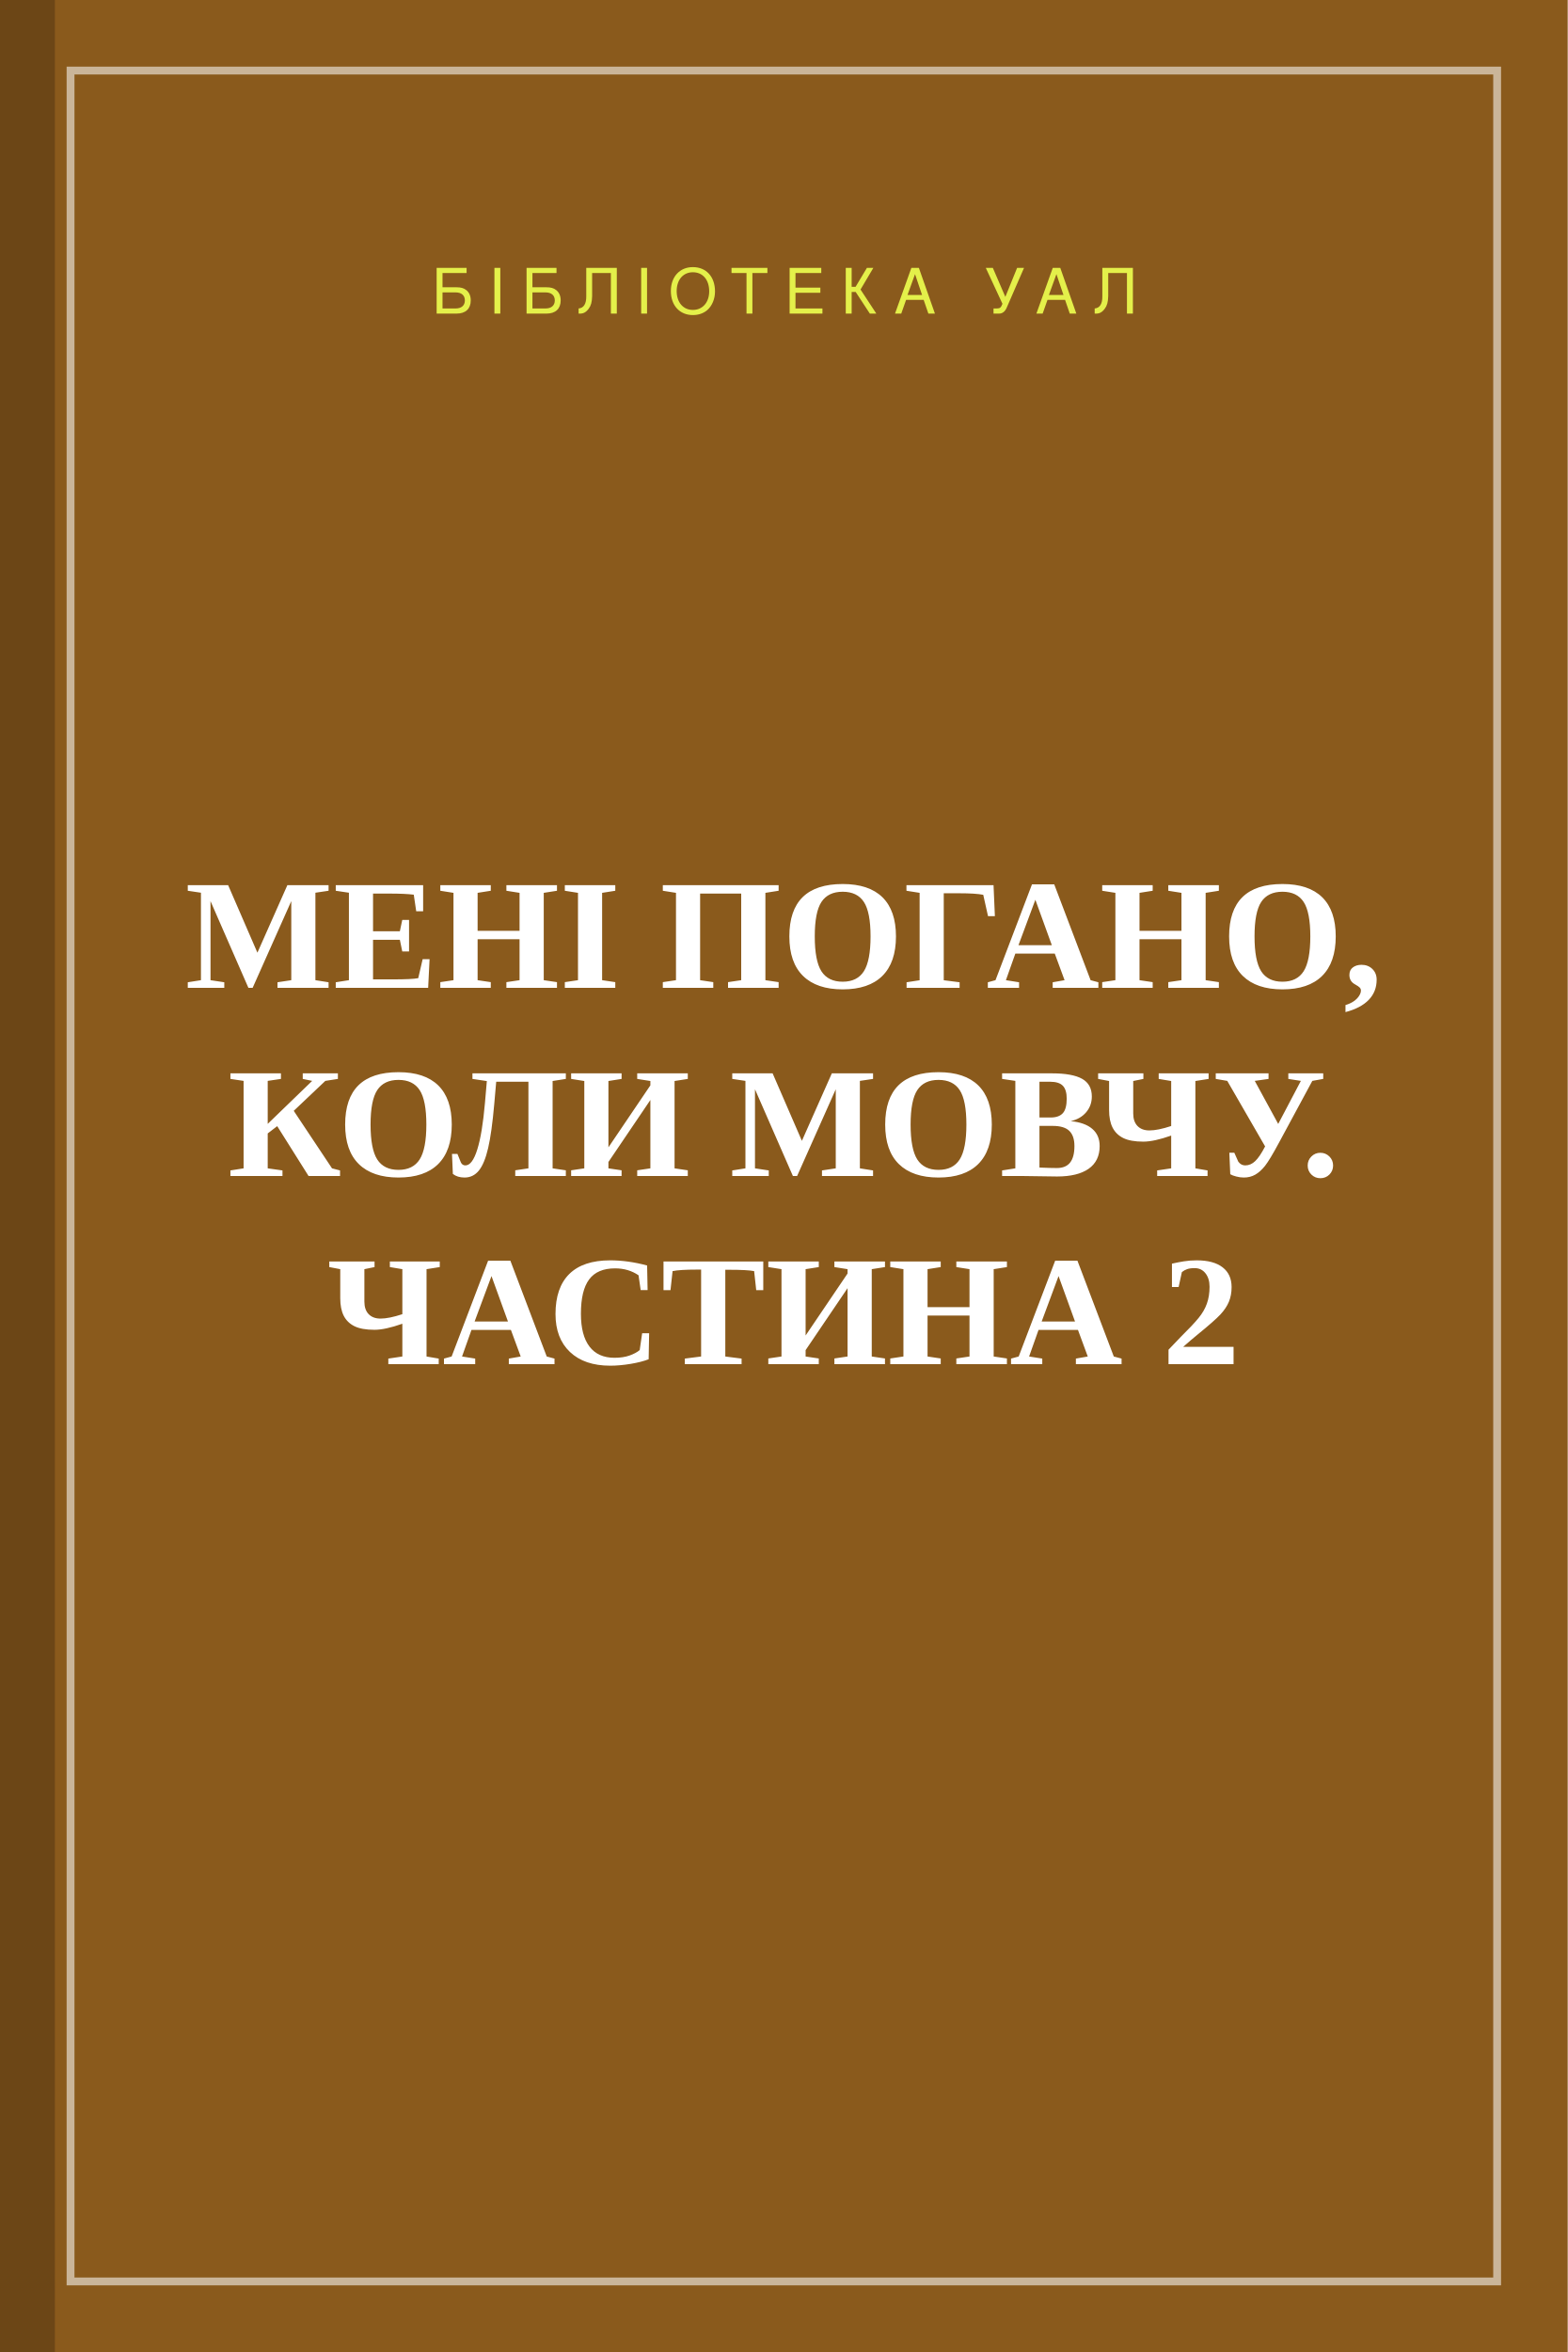
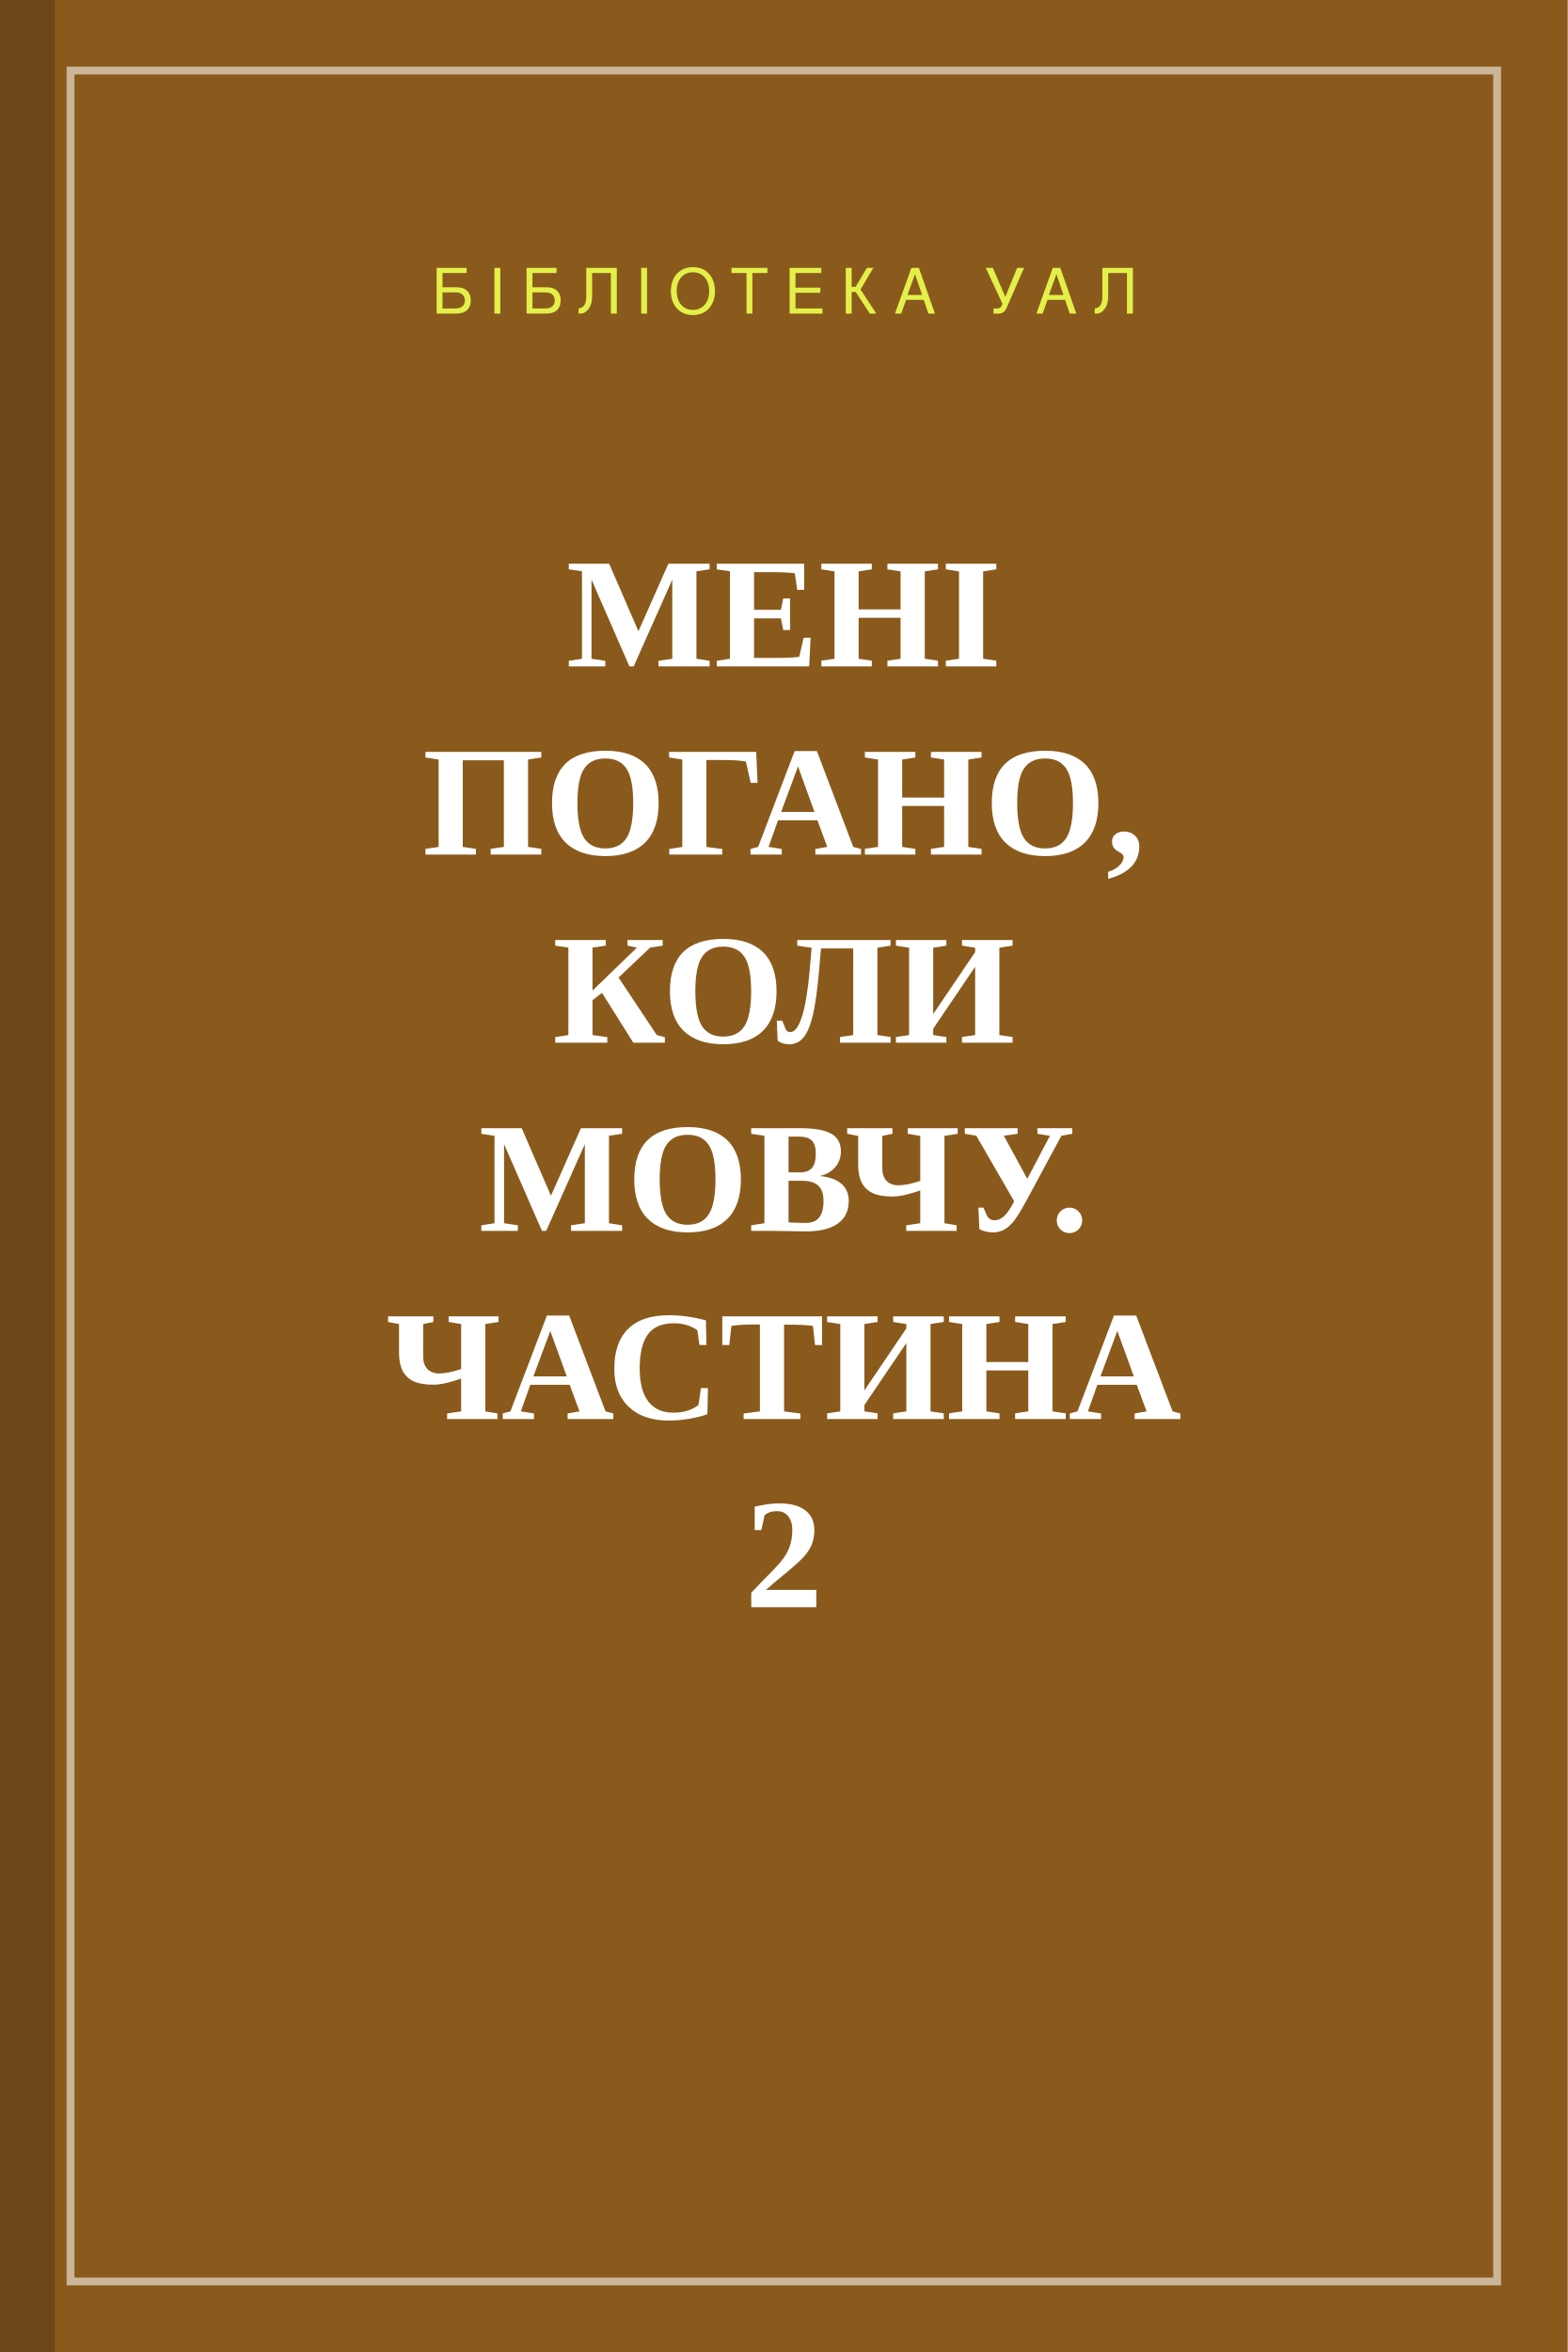
<svg xmlns="http://www.w3.org/2000/svg" viewBox="0 0 400 600" width="400" height="600">
  <rect width="400" height="600" fill="#8a5a1c" />
  <rect x="18" y="18" width="364" height="564" fill="none" stroke="#fff" stroke-opacity=".55" stroke-width="2" />
  <rect x="0" y="0" width="14" height="600" fill="#000" fill-opacity=".22" />
  <g fill="#fff" font-family="Georgia, 'Times New Roman', serif" font-weight="700" text-anchor="middle">
-     <text x="200" y="252" font-size="40">МЕНІ ПОГАНО,</text>
-     <text x="200" y="300" font-size="40">КОЛИ МОВЧУ.</text>
-     <text x="200" y="348" font-size="40">ЧАСТИНА 2</text>
+     <text x="200" y="170" font-size="40">МЕНІ</text>
+     <text x="200" y="218" font-size="40">ПОГАНО,</text>
+     <text x="200" y="266" font-size="40">КОЛИ</text>
+     <text x="200" y="314" font-size="40">МОВЧУ.</text>
+     <text x="200" y="362" font-size="40">ЧАСТИНА</text>
+     <text x="200" y="410" font-size="40">2</text>
  </g>
-   <text x="200" y="520" fill="#fff" fill-opacity=".85" font-family="Helvetica, Arial, sans-serif" font-size="22" text-anchor="middle" />
+   <g fill="#fff" fill-opacity=".85" font-family="Helvetica, Arial, sans-serif" text-anchor="middle" />
  <text x="200" y="80" fill="#e4f04a" font-family="Helvetica, Arial, sans-serif" font-size="16" letter-spacing="4" text-anchor="middle">БІБЛІОТЕКА УАЛ</text>
</svg>
